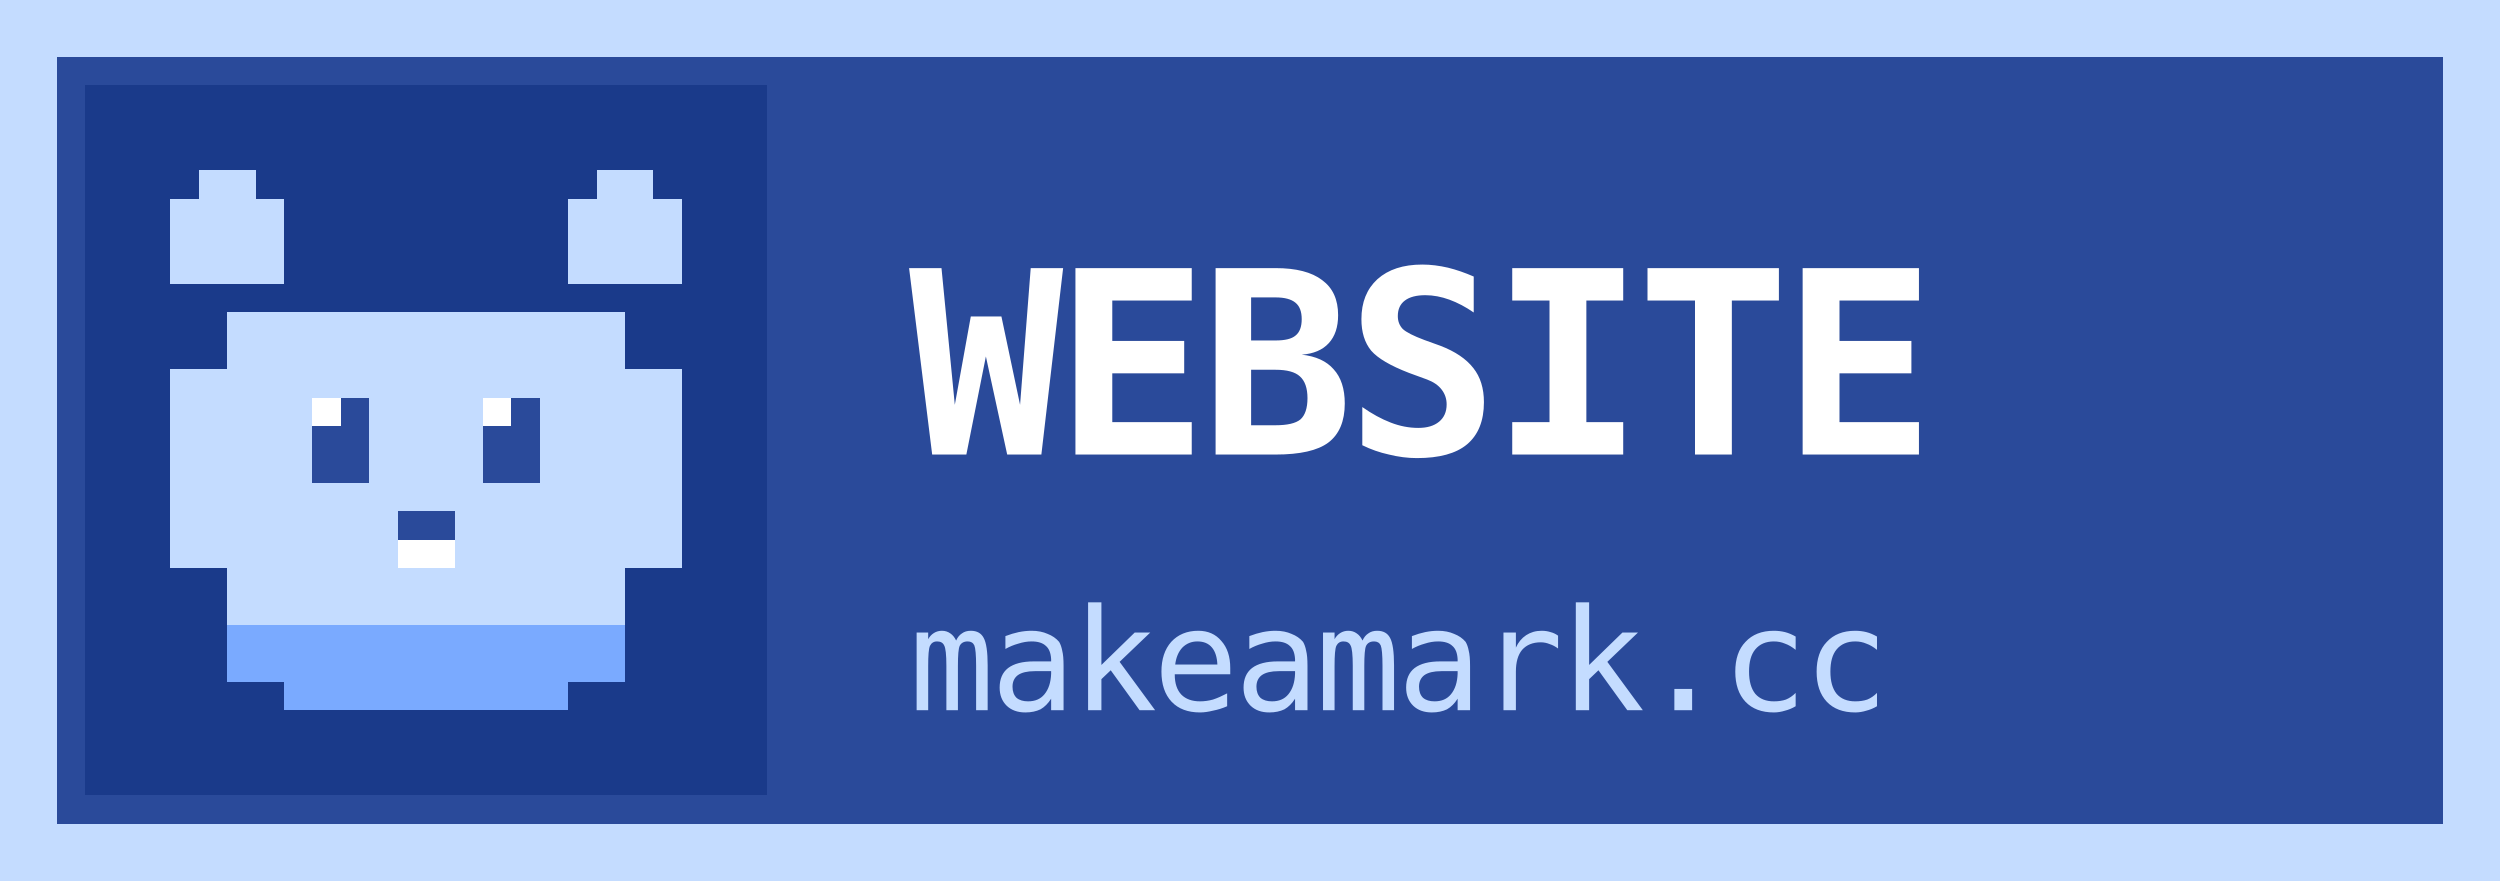
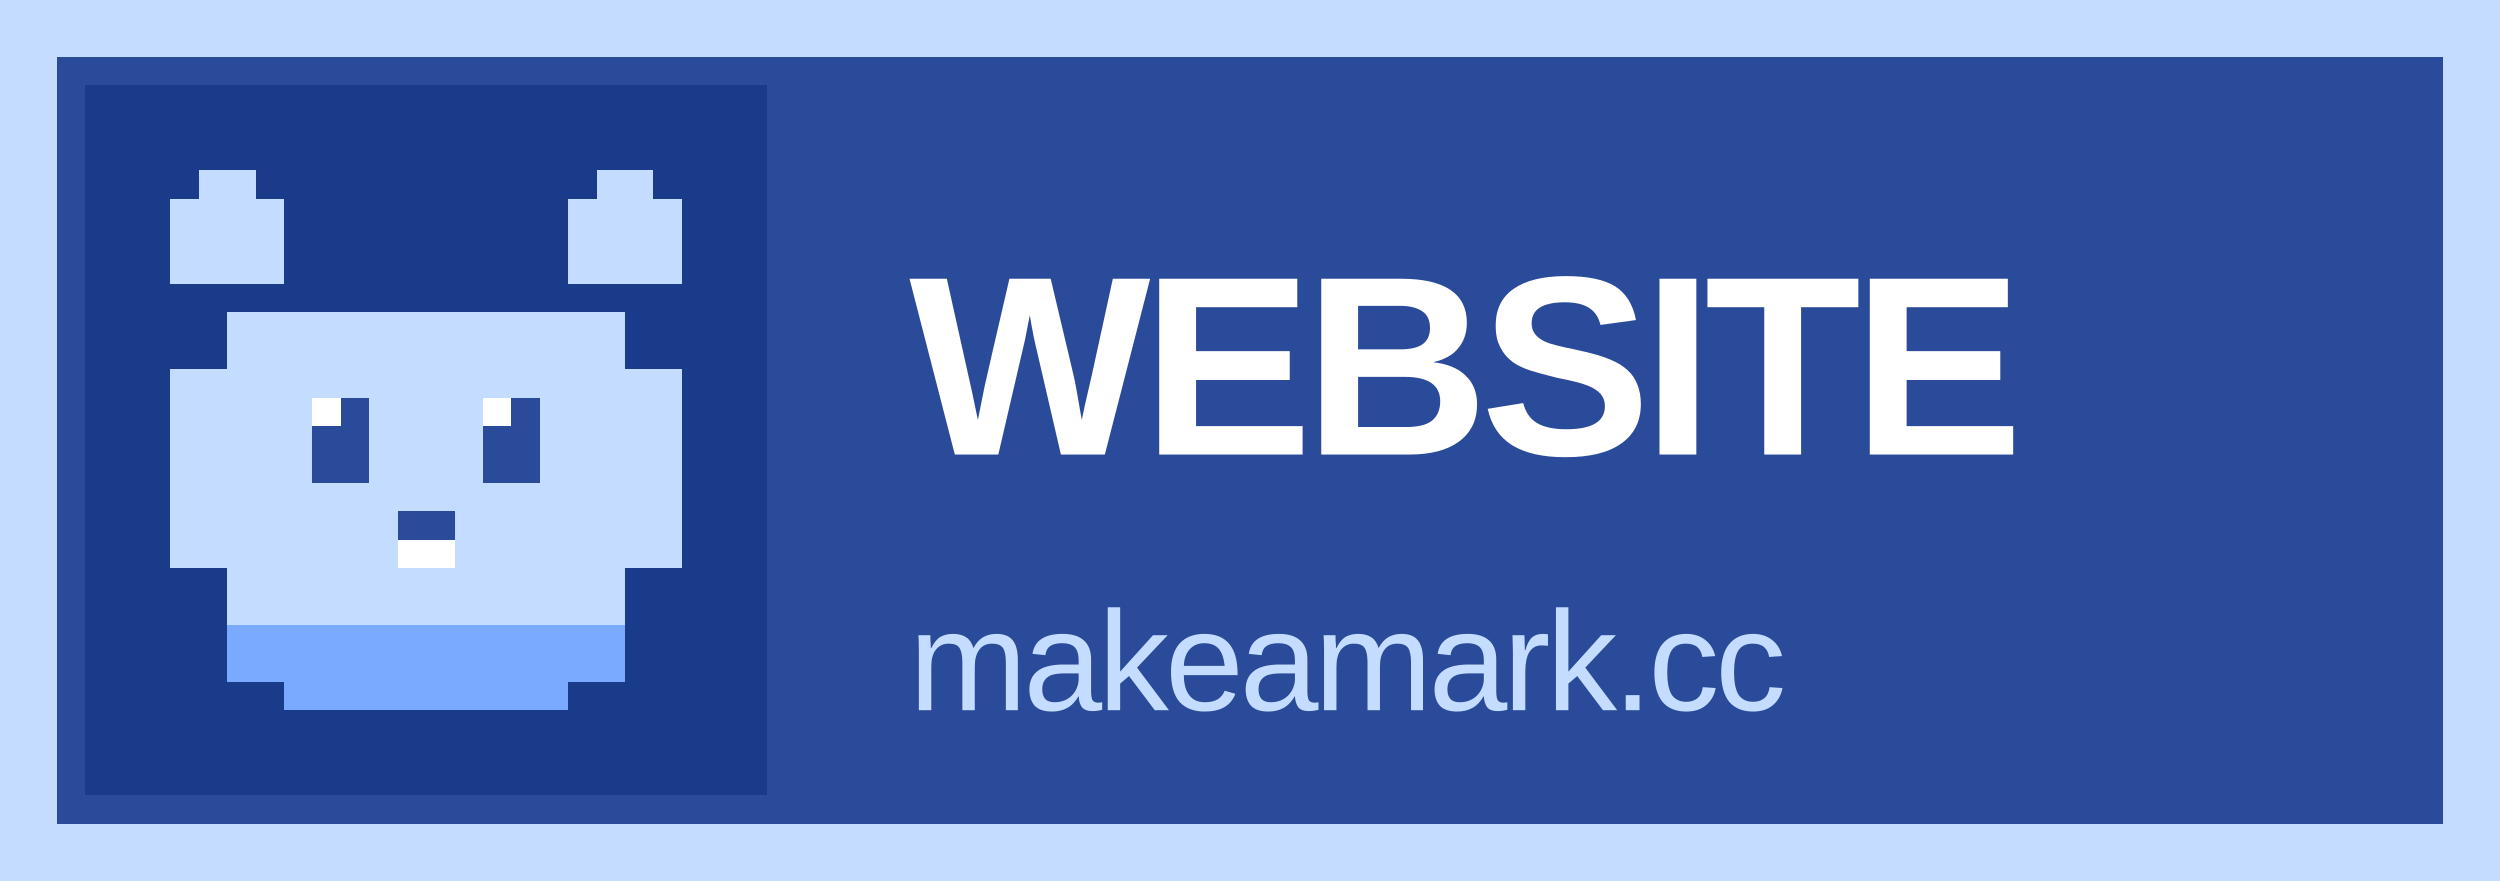
<svg xmlns="http://www.w3.org/2000/svg" width="88" height="31" viewBox="0 0 88 31" shape-rendering="crispEdges">
  <rect x="0" y="0" width="88" height="31" fill="#2a4a9a" />
  <rect x="0" y="0" width="88" height="2" fill="#c4dcff" />
  <rect x="0" y="29" width="88" height="2" fill="#c4dcff" />
  <rect x="0" y="0" width="2" height="31" fill="#c4dcff" />
  <rect x="86" y="0" width="2" height="31" fill="#c4dcff" />
  <rect x="3" y="3" width="24" height="25" fill="#1a3a8a" />
  <rect x="6" y="7" width="4" height="3" fill="#c4dcff" />
  <rect x="20" y="7" width="4" height="3" fill="#c4dcff" />
  <rect x="7" y="6" width="2" height="1" fill="#c4dcff" />
  <rect x="21" y="6" width="2" height="1" fill="#c4dcff" />
  <rect x="8" y="11" width="14" height="11" fill="#c4dcff" />
  <rect x="6" y="13" width="2" height="7" fill="#c4dcff" />
  <rect x="22" y="13" width="2" height="7" fill="#c4dcff" />
  <rect x="8" y="22" width="14" height="2" fill="#7aaaff" />
  <rect x="10" y="24" width="10" height="1" fill="#7aaaff" />
  <rect x="11" y="14" width="2" height="3" fill="#2a4a9a" />
  <rect x="17" y="14" width="2" height="3" fill="#2a4a9a" />
  <rect x="11" y="14" width="1" height="1" fill="#ffffff" />
  <rect x="17" y="14" width="1" height="1" fill="#ffffff" />
  <rect x="14" y="18" width="2" height="1" fill="#2a4a9a" />
  <rect x="14" y="19" width="2" height="1" fill="#ffffff" />
-   <text x="32" y="16" fill="#ffffff" font-family="monospace" font-size="9" font-weight="900" letter-spacing="-0.3" style="text-transform: none;">WEBSITE</text>
-   <text x="32" y="25" fill="#c4dcff" font-family="monospace" font-size="5" letter-spacing="-0.15" style="text-transform: none;">makeamark.cc</text>
+   <text x="32" y="16" fill="#ffffff" font-family="Arial, Helvetica, sans-serif" font-size="9" font-weight="900" letter-spacing="-0.3" style="text-transform: none;">WEBSITE</text>
+   <text x="32" y="25" fill="#c4dcff" font-family="Arial, Helvetica, sans-serif" font-size="5" letter-spacing="-0.15" style="text-transform: none;">makeamark.cc</text>
</svg>
